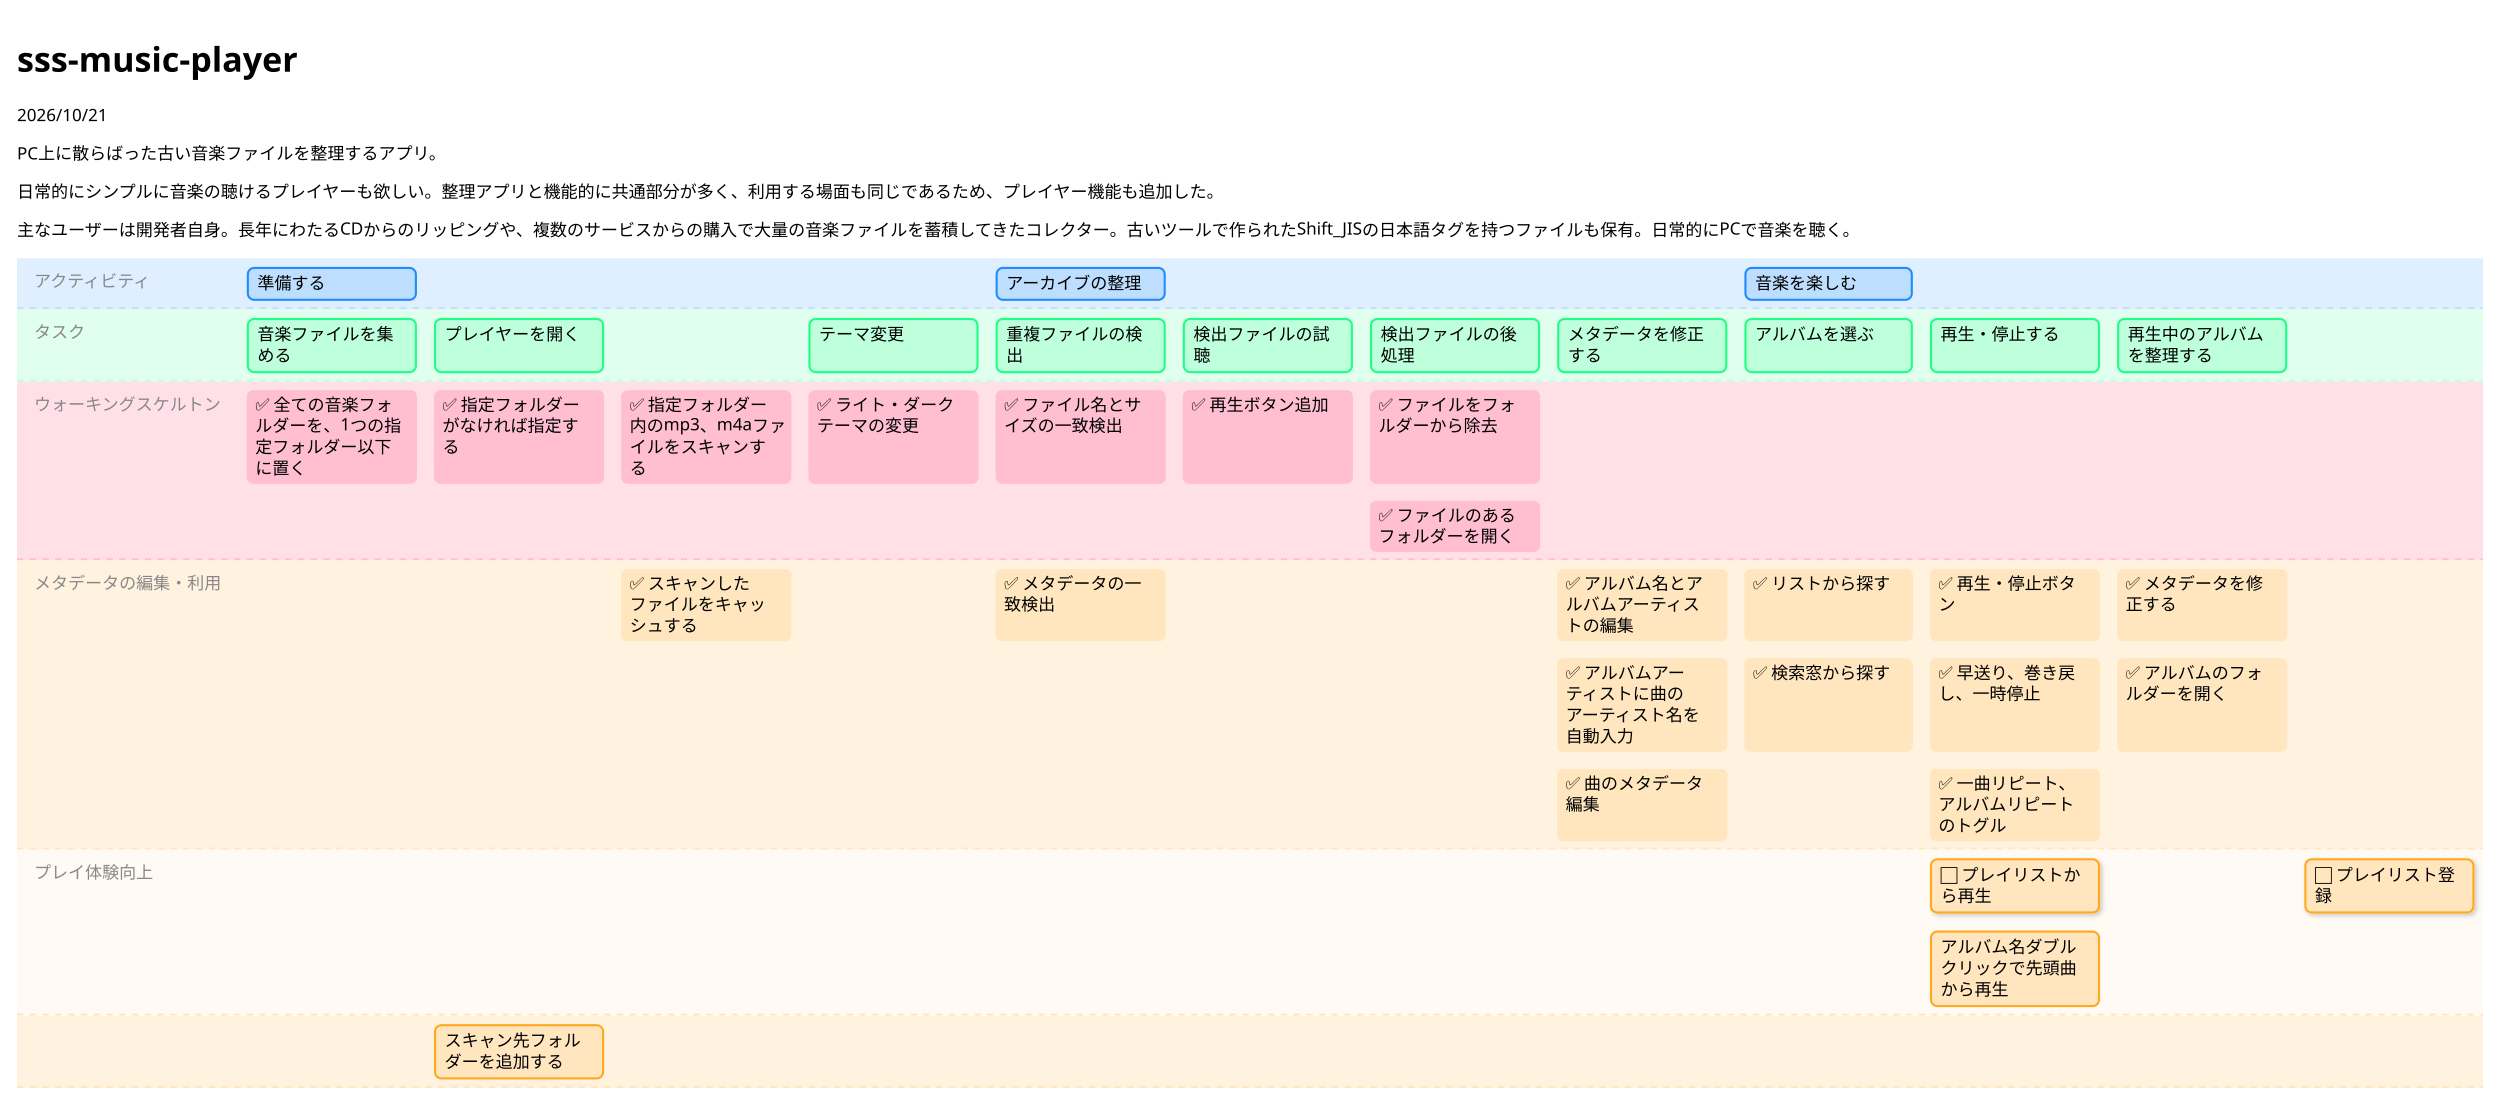
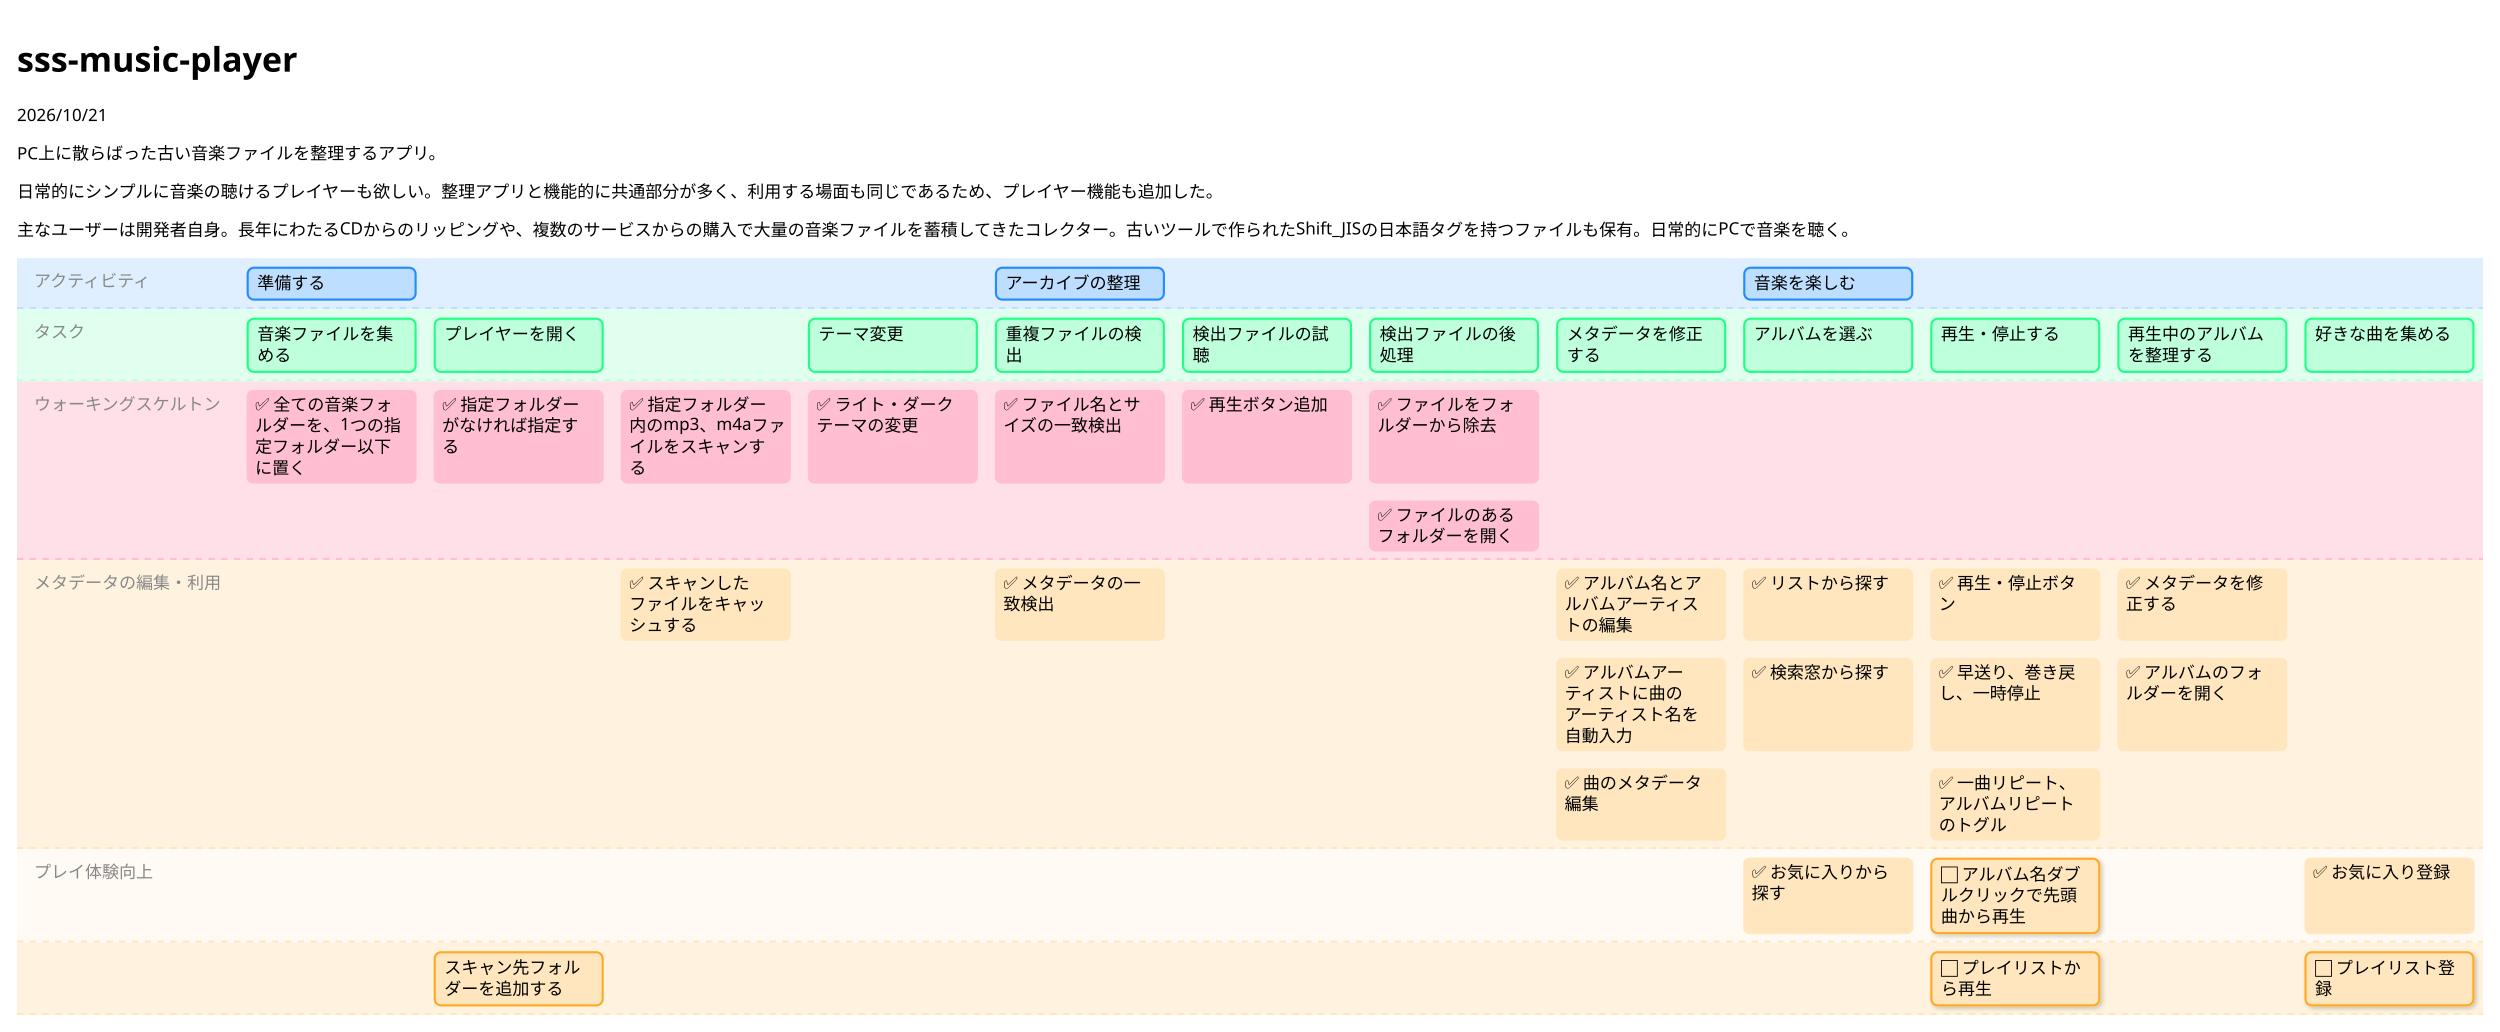
- <svg xmlns="http://www.w3.org/2000/svg" width="2350.414" height="1038.88">
+ <svg xmlns="http://www.w3.org/2000/svg" width="2352" height="970.88">
  <defs>
    <filter id="shadow" x="-20%" y="-20%" width="140%" height="160%">
      <feDropShadow dx="2" dy="2" stdDeviation="2" flood-color="black" flood-opacity="0.2" />
    </filter>
  </defs>
-   <rect width="2350.414" height="1038.88" fill="white" />
+   <rect width="2352" height="970.88" fill="white" />
  <text x="16" y="67.44" font-family="sans-serif" font-size="32" font-weight="bold">sss-music-player</text>
  <text x="16" y="113.88" font-family="sans-serif" font-size="16">2026/10/21</text>
  <text x="16" y="149.88" font-family="sans-serif" font-size="16">PC上に散らばった古い音楽ファイルを整理するアプリ。</text>
  <text x="16" y="185.88" font-family="sans-serif" font-size="16">日常的にシンプルに音楽の聴けるプレイヤーも欲しい。整理アプリと機能的に共通部分が多く、利用する場面も同じであるため、プレイヤー機能も追加した。</text>
  <text x="16" y="221.88" font-family="sans-serif" font-size="16">主なユーザーは開発者自身。長年にわたるCDからのリッピングや、複数のサービスからの購入で大量の音楽ファイルを蓄積してきたコレクター。古いツールで作られたShift_JISの日本語タグを持つファイルも保有。日常的にPCで音楽を聴く。</text>
-   <rect id="band-0" x="16" y="242.88" width="2318.414" height="48" fill="#e0efff" />
-   <line x1="16" y1="289.88" x2="2334.414" y2="289.88" stroke="#bedeff" stroke-width="2" stroke-dasharray="6 6" />
-   <rect id="band-1" x="16" y="290.88" width="2318.414" height="68" fill="#e0ffee" />
-   <line x1="16" y1="357.88" x2="2334.414" y2="357.88" stroke="#beffdc" stroke-width="2" stroke-dasharray="6 6" />
-   <rect id="band-2" x="16" y="358.88" width="2318.414" height="168" fill="#ffe0e9" />
-   <line x1="16" y1="525.88" x2="2334.414" y2="525.88" stroke="#ffbed1" stroke-width="2" stroke-dasharray="6 6" />
-   <rect id="band-3" x="16" y="526.88" width="2318.414" height="272" fill="#fff3e0" />
-   <line x1="16" y1="797.88" x2="2334.414" y2="797.88" stroke="#ffe6be" stroke-width="2" stroke-dasharray="6 6" />
-   <rect id="band-4" x="16" y="798.88" width="2318.414" height="156" fill="#fffaf3" />
-   <line x1="16" y1="953.88" x2="2334.414" y2="953.88" stroke="#ffe6be" stroke-width="2" stroke-dasharray="6 6" />
-   <rect id="band-5" x="16" y="954.88" width="2318.414" height="68" fill="#fff3e0" />
-   <line x1="16" y1="1021.88" x2="2334.414" y2="1021.88" stroke="#ffe6be" stroke-width="2" stroke-dasharray="6 6" />
+   <rect id="band-0" x="16" y="242.88" width="2320" height="48" fill="#e0efff" />
+   <line x1="16" y1="289.88" x2="2336" y2="289.88" stroke="#bedeff" stroke-width="2" stroke-dasharray="6 6" />
+   <rect id="band-1" x="16" y="290.88" width="2320" height="68" fill="#e0ffee" />
+   <line x1="16" y1="357.88" x2="2336" y2="357.88" stroke="#beffdc" stroke-width="2" stroke-dasharray="6 6" />
+   <rect id="band-2" x="16" y="358.88" width="2320" height="168" fill="#ffe0e9" />
+   <line x1="16" y1="525.88" x2="2336" y2="525.88" stroke="#ffbed1" stroke-width="2" stroke-dasharray="6 6" />
+   <rect id="band-3" x="16" y="526.88" width="2320" height="272" fill="#fff3e0" />
+   <line x1="16" y1="797.88" x2="2336" y2="797.88" stroke="#ffe6be" stroke-width="2" stroke-dasharray="6 6" />
+   <rect id="band-4" x="16" y="798.88" width="2320" height="88" fill="#fffaf3" />
+   <line x1="16" y1="885.88" x2="2336" y2="885.88" stroke="#ffe6be" stroke-width="2" stroke-dasharray="6 6" />
+   <rect id="band-5" x="16" y="886.88" width="2320" height="68" fill="#fff3e0" />
+   <line x1="16" y1="953.88" x2="2336" y2="953.88" stroke="#ffe6be" stroke-width="2" stroke-dasharray="6 6" />
  <text x="32" y="269.88" font-family="sans-serif" font-size="16" fill="#888888">アクティビティ</text>
  <text x="32" y="317.88" font-family="sans-serif" font-size="16" fill="#888888">タスク</text>
  <text x="32" y="385.88" font-family="sans-serif" font-size="16" fill="#888888">ウォーキングスケルトン</text>
  <text x="32" y="553.88" font-family="sans-serif" font-size="16" fill="#888888">メタデータの編集・利用</text>
  <text x="32" y="825.88" font-family="sans-serif" font-size="16" fill="#888888">プレイ体験向上</text>
  <rect id="card-0" x="233" y="251.88" width="158" height="30" rx="6" fill="#bedeff" stroke="#208cff" stroke-width="2" />
  <text x="242" y="271.88" font-family="sans-serif" font-size="16">準備する</text>
  <rect id="card-1" x="233" y="299.88" width="158" height="50" rx="6" fill="#beffdc" stroke="#20ff85" stroke-width="2" />
  <text x="242" y="319.88" font-family="sans-serif" font-size="16">音楽ファイルを集</text>
  <text x="242" y="339.88" font-family="sans-serif" font-size="16">める</text>
  <rect id="card-2" x="232" y="366.88" width="160" height="88" rx="6" fill="#ffbed1" />
  <text x="240" y="385.88" font-family="sans-serif" font-size="16">✅ 全ての音楽フォ</text>
  <text x="240" y="405.88" font-family="sans-serif" font-size="16">ルダーを、1つの指</text>
  <text x="240" y="425.88" font-family="sans-serif" font-size="16">定フォルダー以下</text>
  <text x="240" y="445.88" font-family="sans-serif" font-size="16">に置く</text>
  <rect id="card-3" x="409" y="299.88" width="158" height="50" rx="6" fill="#beffdc" stroke="#20ff85" stroke-width="2" />
  <text x="418" y="319.88" font-family="sans-serif" font-size="16">プレイヤーを開く</text>
  <rect id="card-4" x="408" y="366.88" width="160" height="88" rx="6" fill="#ffbed1" />
  <text x="416" y="385.88" font-family="sans-serif" font-size="16">✅ 指定フォルダー</text>
  <text x="416" y="405.88" font-family="sans-serif" font-size="16">がなければ指定す</text>
  <text x="416" y="425.88" font-family="sans-serif" font-size="16">る</text>
-   <rect id="card-5" x="409" y="963.88" width="158" height="50" rx="6" fill="#ffe6be" stroke="#ffa920" stroke-width="2" />
-   <text x="418" y="983.88" font-family="sans-serif" font-size="16">スキャン先フォル</text>
-   <text x="418" y="1003.88" font-family="sans-serif" font-size="16">ダーを追加する</text>
+   <rect id="card-5" x="409" y="895.88" width="158" height="50" rx="6" fill="#ffe6be" stroke="#ffa920" stroke-width="2" />
+   <text x="418" y="915.88" font-family="sans-serif" font-size="16">スキャン先フォル</text>
+   <text x="418" y="935.88" font-family="sans-serif" font-size="16">ダーを追加する</text>
  <rect id="card-6" x="584" y="366.88" width="160" height="88" rx="6" fill="#ffbed1" />
  <text x="592" y="385.88" font-family="sans-serif" font-size="16">✅ 指定フォルダー</text>
  <text x="592" y="405.88" font-family="sans-serif" font-size="16">内のmp3、m4aファ</text>
  <text x="592" y="425.88" font-family="sans-serif" font-size="16">イルをスキャンす</text>
  <text x="592" y="445.88" font-family="sans-serif" font-size="16">る</text>
  <rect id="card-7" x="584" y="534.88" width="160" height="68" rx="6" fill="#ffe6be" />
  <text x="592" y="553.88" font-family="sans-serif" font-size="16">✅ スキャンした</text>
  <text x="592" y="573.88" font-family="sans-serif" font-size="16">ファイルをキャッ</text>
  <text x="592" y="593.88" font-family="sans-serif" font-size="16">シュする</text>
  <rect id="card-8" x="761" y="299.88" width="158" height="50" rx="6" fill="#beffdc" stroke="#20ff85" stroke-width="2" />
  <text x="770" y="319.88" font-family="sans-serif" font-size="16">テーマ変更</text>
  <rect id="card-9" x="760" y="366.88" width="160" height="88" rx="6" fill="#ffbed1" />
  <text x="768" y="385.88" font-family="sans-serif" font-size="16">✅ ライト・ダーク</text>
  <text x="768" y="405.88" font-family="sans-serif" font-size="16">テーマの変更</text>
  <rect id="card-10" x="937" y="251.88" width="158" height="30" rx="6" fill="#bedeff" stroke="#208cff" stroke-width="2" />
  <text x="946" y="271.88" font-family="sans-serif" font-size="16">アーカイブの整理</text>
  <rect id="card-11" x="937" y="299.88" width="158" height="50" rx="6" fill="#beffdc" stroke="#20ff85" stroke-width="2" />
  <text x="946" y="319.88" font-family="sans-serif" font-size="16">重複ファイルの検</text>
  <text x="946" y="339.88" font-family="sans-serif" font-size="16">出</text>
  <rect id="card-12" x="936" y="366.88" width="160" height="88" rx="6" fill="#ffbed1" />
  <text x="944" y="385.88" font-family="sans-serif" font-size="16">✅ ファイル名とサ</text>
  <text x="944" y="405.88" font-family="sans-serif" font-size="16">イズの一致検出</text>
  <rect id="card-13" x="936" y="534.88" width="160" height="68" rx="6" fill="#ffe6be" />
  <text x="944" y="553.88" font-family="sans-serif" font-size="16">✅ メタデータの一</text>
  <text x="944" y="573.88" font-family="sans-serif" font-size="16">致検出</text>
  <rect id="card-14" x="1113" y="299.88" width="158" height="50" rx="6" fill="#beffdc" stroke="#20ff85" stroke-width="2" />
  <text x="1122" y="319.88" font-family="sans-serif" font-size="16">検出ファイルの試</text>
  <text x="1122" y="339.88" font-family="sans-serif" font-size="16">聴</text>
  <rect id="card-15" x="1112" y="366.88" width="160" height="88" rx="6" fill="#ffbed1" />
  <text x="1120" y="385.88" font-family="sans-serif" font-size="16">✅ 再生ボタン追加</text>
  <rect id="card-16" x="1289" y="299.88" width="158" height="50" rx="6" fill="#beffdc" stroke="#20ff85" stroke-width="2" />
  <text x="1298" y="319.88" font-family="sans-serif" font-size="16">検出ファイルの後</text>
  <text x="1298" y="339.88" font-family="sans-serif" font-size="16">処理</text>
  <rect id="card-17" x="1288" y="366.88" width="160" height="88" rx="6" fill="#ffbed1" />
  <text x="1296" y="385.88" font-family="sans-serif" font-size="16">✅ ファイルをフォ</text>
  <text x="1296" y="405.88" font-family="sans-serif" font-size="16">ルダーから除去</text>
  <rect id="card-18" x="1288" y="470.88" width="160" height="48" rx="6" fill="#ffbed1" />
  <text x="1296" y="489.88" font-family="sans-serif" font-size="16">✅ ファイルのある</text>
  <text x="1296" y="509.88" font-family="sans-serif" font-size="16">フォルダーを開く</text>
  <rect id="card-19" x="1465" y="299.88" width="158" height="50" rx="6" fill="#beffdc" stroke="#20ff85" stroke-width="2" />
  <text x="1474" y="319.88" font-family="sans-serif" font-size="16">メタデータを修正</text>
  <text x="1474" y="339.88" font-family="sans-serif" font-size="16">する</text>
  <rect id="card-20" x="1464" y="534.88" width="160" height="68" rx="6" fill="#ffe6be" />
  <text x="1472" y="553.88" font-family="sans-serif" font-size="16">✅ アルバム名とア</text>
  <text x="1472" y="573.88" font-family="sans-serif" font-size="16">ルバムアーティス</text>
  <text x="1472" y="593.88" font-family="sans-serif" font-size="16">トの編集</text>
  <rect id="card-21" x="1464" y="618.88" width="160" height="88" rx="6" fill="#ffe6be" />
  <text x="1472" y="637.88" font-family="sans-serif" font-size="16">✅ アルバムアー</text>
  <text x="1472" y="657.88" font-family="sans-serif" font-size="16">ティストに曲の</text>
  <text x="1472" y="677.88" font-family="sans-serif" font-size="16">アーティスト名を</text>
  <text x="1472" y="697.88" font-family="sans-serif" font-size="16">自動入力</text>
  <rect id="card-22" x="1464" y="722.88" width="160" height="68" rx="6" fill="#ffe6be" />
  <text x="1472" y="741.88" font-family="sans-serif" font-size="16">✅ 曲のメタデータ</text>
  <text x="1472" y="761.88" font-family="sans-serif" font-size="16">編集</text>
-   <rect id="card-23" x="1641" y="251.88" width="156.414" height="30" rx="6" fill="#bedeff" stroke="#208cff" stroke-width="2" />
+   <rect id="card-23" x="1641" y="251.88" width="158" height="30" rx="6" fill="#bedeff" stroke="#208cff" stroke-width="2" />
  <text x="1650" y="271.88" font-family="sans-serif" font-size="16">音楽を楽しむ</text>
-   <rect id="card-24" x="1641" y="299.88" width="156.414" height="50" rx="6" fill="#beffdc" stroke="#20ff85" stroke-width="2" />
+   <rect id="card-24" x="1641" y="299.88" width="158" height="50" rx="6" fill="#beffdc" stroke="#20ff85" stroke-width="2" />
  <text x="1650" y="319.88" font-family="sans-serif" font-size="16">アルバムを選ぶ</text>
-   <rect id="card-25" x="1640" y="534.88" width="158.414" height="68" rx="6" fill="#ffe6be" />
+   <rect id="card-25" x="1640" y="534.88" width="160" height="68" rx="6" fill="#ffe6be" />
  <text x="1648" y="553.88" font-family="sans-serif" font-size="16">✅ リストから探す</text>
-   <rect id="card-26" x="1640" y="618.88" width="158.414" height="88" rx="6" fill="#ffe6be" />
+   <rect id="card-26" x="1640" y="618.88" width="160" height="88" rx="6" fill="#ffe6be" />
  <text x="1648" y="637.88" font-family="sans-serif" font-size="16">✅ 検索窓から探す</text>
-   <rect id="card-27" x="1815.414" y="299.88" width="158" height="50" rx="6" fill="#beffdc" stroke="#20ff85" stroke-width="2" />
-   <text x="1824.414" y="319.88" font-family="sans-serif" font-size="16">再生・停止する</text>
-   <rect id="card-28" x="1814.414" y="534.88" width="160" height="68" rx="6" fill="#ffe6be" />
-   <text x="1822.414" y="553.88" font-family="sans-serif" font-size="16">✅ 再生・停止ボタ</text>
-   <text x="1822.414" y="573.88" font-family="sans-serif" font-size="16">ン</text>
-   <rect id="card-29" x="1814.414" y="618.88" width="160" height="88" rx="6" fill="#ffe6be" />
-   <text x="1822.414" y="637.88" font-family="sans-serif" font-size="16">✅ 早送り、巻き戻</text>
-   <text x="1822.414" y="657.88" font-family="sans-serif" font-size="16">し、一時停止</text>
-   <rect id="card-30" x="1814.414" y="722.88" width="160" height="68" rx="6" fill="#ffe6be" />
-   <text x="1822.414" y="741.88" font-family="sans-serif" font-size="16">✅ 一曲リピート、</text>
-   <text x="1822.414" y="761.88" font-family="sans-serif" font-size="16">アルバムリピート</text>
-   <text x="1822.414" y="781.88" font-family="sans-serif" font-size="16">のトグル</text>
-   <g id="card-31-shadow" filter="url(#shadow)">
-     <rect id="card-31" x="1815.414" y="807.88" width="158" height="50" rx="6" fill="#ffe6be" stroke="#ffa920" stroke-width="2" />
+   <rect id="card-27" x="1640" y="806.88" width="160" height="72" rx="6" fill="#ffe6be" />
+   <text x="1648" y="825.88" font-family="sans-serif" font-size="16">✅ お気に入りから</text>
+   <text x="1648" y="845.88" font-family="sans-serif" font-size="16">探す</text>
+   <rect id="card-28" x="1817" y="299.88" width="158" height="50" rx="6" fill="#beffdc" stroke="#20ff85" stroke-width="2" />
+   <text x="1826" y="319.88" font-family="sans-serif" font-size="16">再生・停止する</text>
+   <rect id="card-29" x="1816" y="534.88" width="160" height="68" rx="6" fill="#ffe6be" />
+   <text x="1824" y="553.88" font-family="sans-serif" font-size="16">✅ 再生・停止ボタ</text>
+   <text x="1824" y="573.88" font-family="sans-serif" font-size="16">ン</text>
+   <rect id="card-30" x="1816" y="618.88" width="160" height="88" rx="6" fill="#ffe6be" />
+   <text x="1824" y="637.88" font-family="sans-serif" font-size="16">✅ 早送り、巻き戻</text>
+   <text x="1824" y="657.88" font-family="sans-serif" font-size="16">し、一時停止</text>
+   <rect id="card-31" x="1816" y="722.88" width="160" height="68" rx="6" fill="#ffe6be" />
+   <text x="1824" y="741.88" font-family="sans-serif" font-size="16">✅ 一曲リピート、</text>
+   <text x="1824" y="761.88" font-family="sans-serif" font-size="16">アルバムリピート</text>
+   <text x="1824" y="781.88" font-family="sans-serif" font-size="16">のトグル</text>
+   <g id="card-32-shadow" filter="url(#shadow)">
+     <rect id="card-32" x="1817" y="807.88" width="158" height="70" rx="6" fill="#ffe6be" stroke="#ffa920" stroke-width="2" />
  </g>
-   <text x="1824.414" y="827.88" font-family="sans-serif" font-size="16">⬜ プレイリストか</text>
-   <text x="1824.414" y="847.88" font-family="sans-serif" font-size="16">ら再生</text>
-   <rect id="card-32" x="1815.414" y="875.88" width="158" height="70" rx="6" fill="#ffe6be" stroke="#ffa920" stroke-width="2" />
-   <text x="1824.414" y="895.88" font-family="sans-serif" font-size="16">アルバム名ダブル</text>
-   <text x="1824.414" y="915.88" font-family="sans-serif" font-size="16">クリックで先頭曲</text>
-   <text x="1824.414" y="935.88" font-family="sans-serif" font-size="16">から再生</text>
-   <rect id="card-33" x="1991.414" y="299.88" width="158" height="50" rx="6" fill="#beffdc" stroke="#20ff85" stroke-width="2" />
-   <text x="2000.414" y="319.88" font-family="sans-serif" font-size="16">再生中のアルバム</text>
-   <text x="2000.414" y="339.88" font-family="sans-serif" font-size="16">を整理する</text>
-   <rect id="card-34" x="1990.414" y="534.88" width="160" height="68" rx="6" fill="#ffe6be" />
-   <text x="1998.414" y="553.88" font-family="sans-serif" font-size="16">✅ メタデータを修</text>
-   <text x="1998.414" y="573.88" font-family="sans-serif" font-size="16">正する</text>
-   <rect id="card-35" x="1990.414" y="618.88" width="160" height="88" rx="6" fill="#ffe6be" />
-   <text x="1998.414" y="637.88" font-family="sans-serif" font-size="16">✅ アルバムのフォ</text>
-   <text x="1998.414" y="657.88" font-family="sans-serif" font-size="16">ルダーを開く</text>
-   <g id="card-36-shadow" filter="url(#shadow)">
-     <rect id="card-36" x="2167.414" y="807.88" width="158" height="50" rx="6" fill="#ffe6be" stroke="#ffa920" stroke-width="2" />
+   <text x="1826" y="827.88" font-family="sans-serif" font-size="16">⬜ アルバム名ダブ</text>
+   <text x="1826" y="847.88" font-family="sans-serif" font-size="16">ルクリックで先頭</text>
+   <text x="1826" y="867.88" font-family="sans-serif" font-size="16">曲から再生</text>
+   <g id="card-33-shadow" filter="url(#shadow)">
+     <rect id="card-33" x="1817" y="895.88" width="158" height="50" rx="6" fill="#ffe6be" stroke="#ffa920" stroke-width="2" />
  </g>
-   <text x="2176.414" y="827.88" font-family="sans-serif" font-size="16">⬜ プレイリスト登</text>
-   <text x="2176.414" y="847.88" font-family="sans-serif" font-size="16">録</text>
+   <text x="1826" y="915.88" font-family="sans-serif" font-size="16">⬜ プレイリストか</text>
+   <text x="1826" y="935.88" font-family="sans-serif" font-size="16">ら再生</text>
+   <rect id="card-34" x="1993" y="299.88" width="158" height="50" rx="6" fill="#beffdc" stroke="#20ff85" stroke-width="2" />
+   <text x="2002" y="319.88" font-family="sans-serif" font-size="16">再生中のアルバム</text>
+   <text x="2002" y="339.88" font-family="sans-serif" font-size="16">を整理する</text>
+   <rect id="card-35" x="1992" y="534.88" width="160" height="68" rx="6" fill="#ffe6be" />
+   <text x="2000" y="553.88" font-family="sans-serif" font-size="16">✅ メタデータを修</text>
+   <text x="2000" y="573.88" font-family="sans-serif" font-size="16">正する</text>
+   <rect id="card-36" x="1992" y="618.88" width="160" height="88" rx="6" fill="#ffe6be" />
+   <text x="2000" y="637.88" font-family="sans-serif" font-size="16">✅ アルバムのフォ</text>
+   <text x="2000" y="657.88" font-family="sans-serif" font-size="16">ルダーを開く</text>
+   <rect id="card-37" x="2169" y="299.88" width="158" height="50" rx="6" fill="#beffdc" stroke="#20ff85" stroke-width="2" />
+   <text x="2178" y="319.88" font-family="sans-serif" font-size="16">好きな曲を集める</text>
+   <rect id="card-38" x="2168" y="806.88" width="160" height="72" rx="6" fill="#ffe6be" />
+   <text x="2176" y="825.88" font-family="sans-serif" font-size="16">✅ お気に入り登録</text>
+   <g id="card-39-shadow" filter="url(#shadow)">
+     <rect id="card-39" x="2169" y="895.88" width="158" height="50" rx="6" fill="#ffe6be" stroke="#ffa920" stroke-width="2" />
+   </g>
+   <text x="2178" y="915.88" font-family="sans-serif" font-size="16">⬜ プレイリスト登</text>
+   <text x="2178" y="935.88" font-family="sans-serif" font-size="16">録</text>
</svg>
